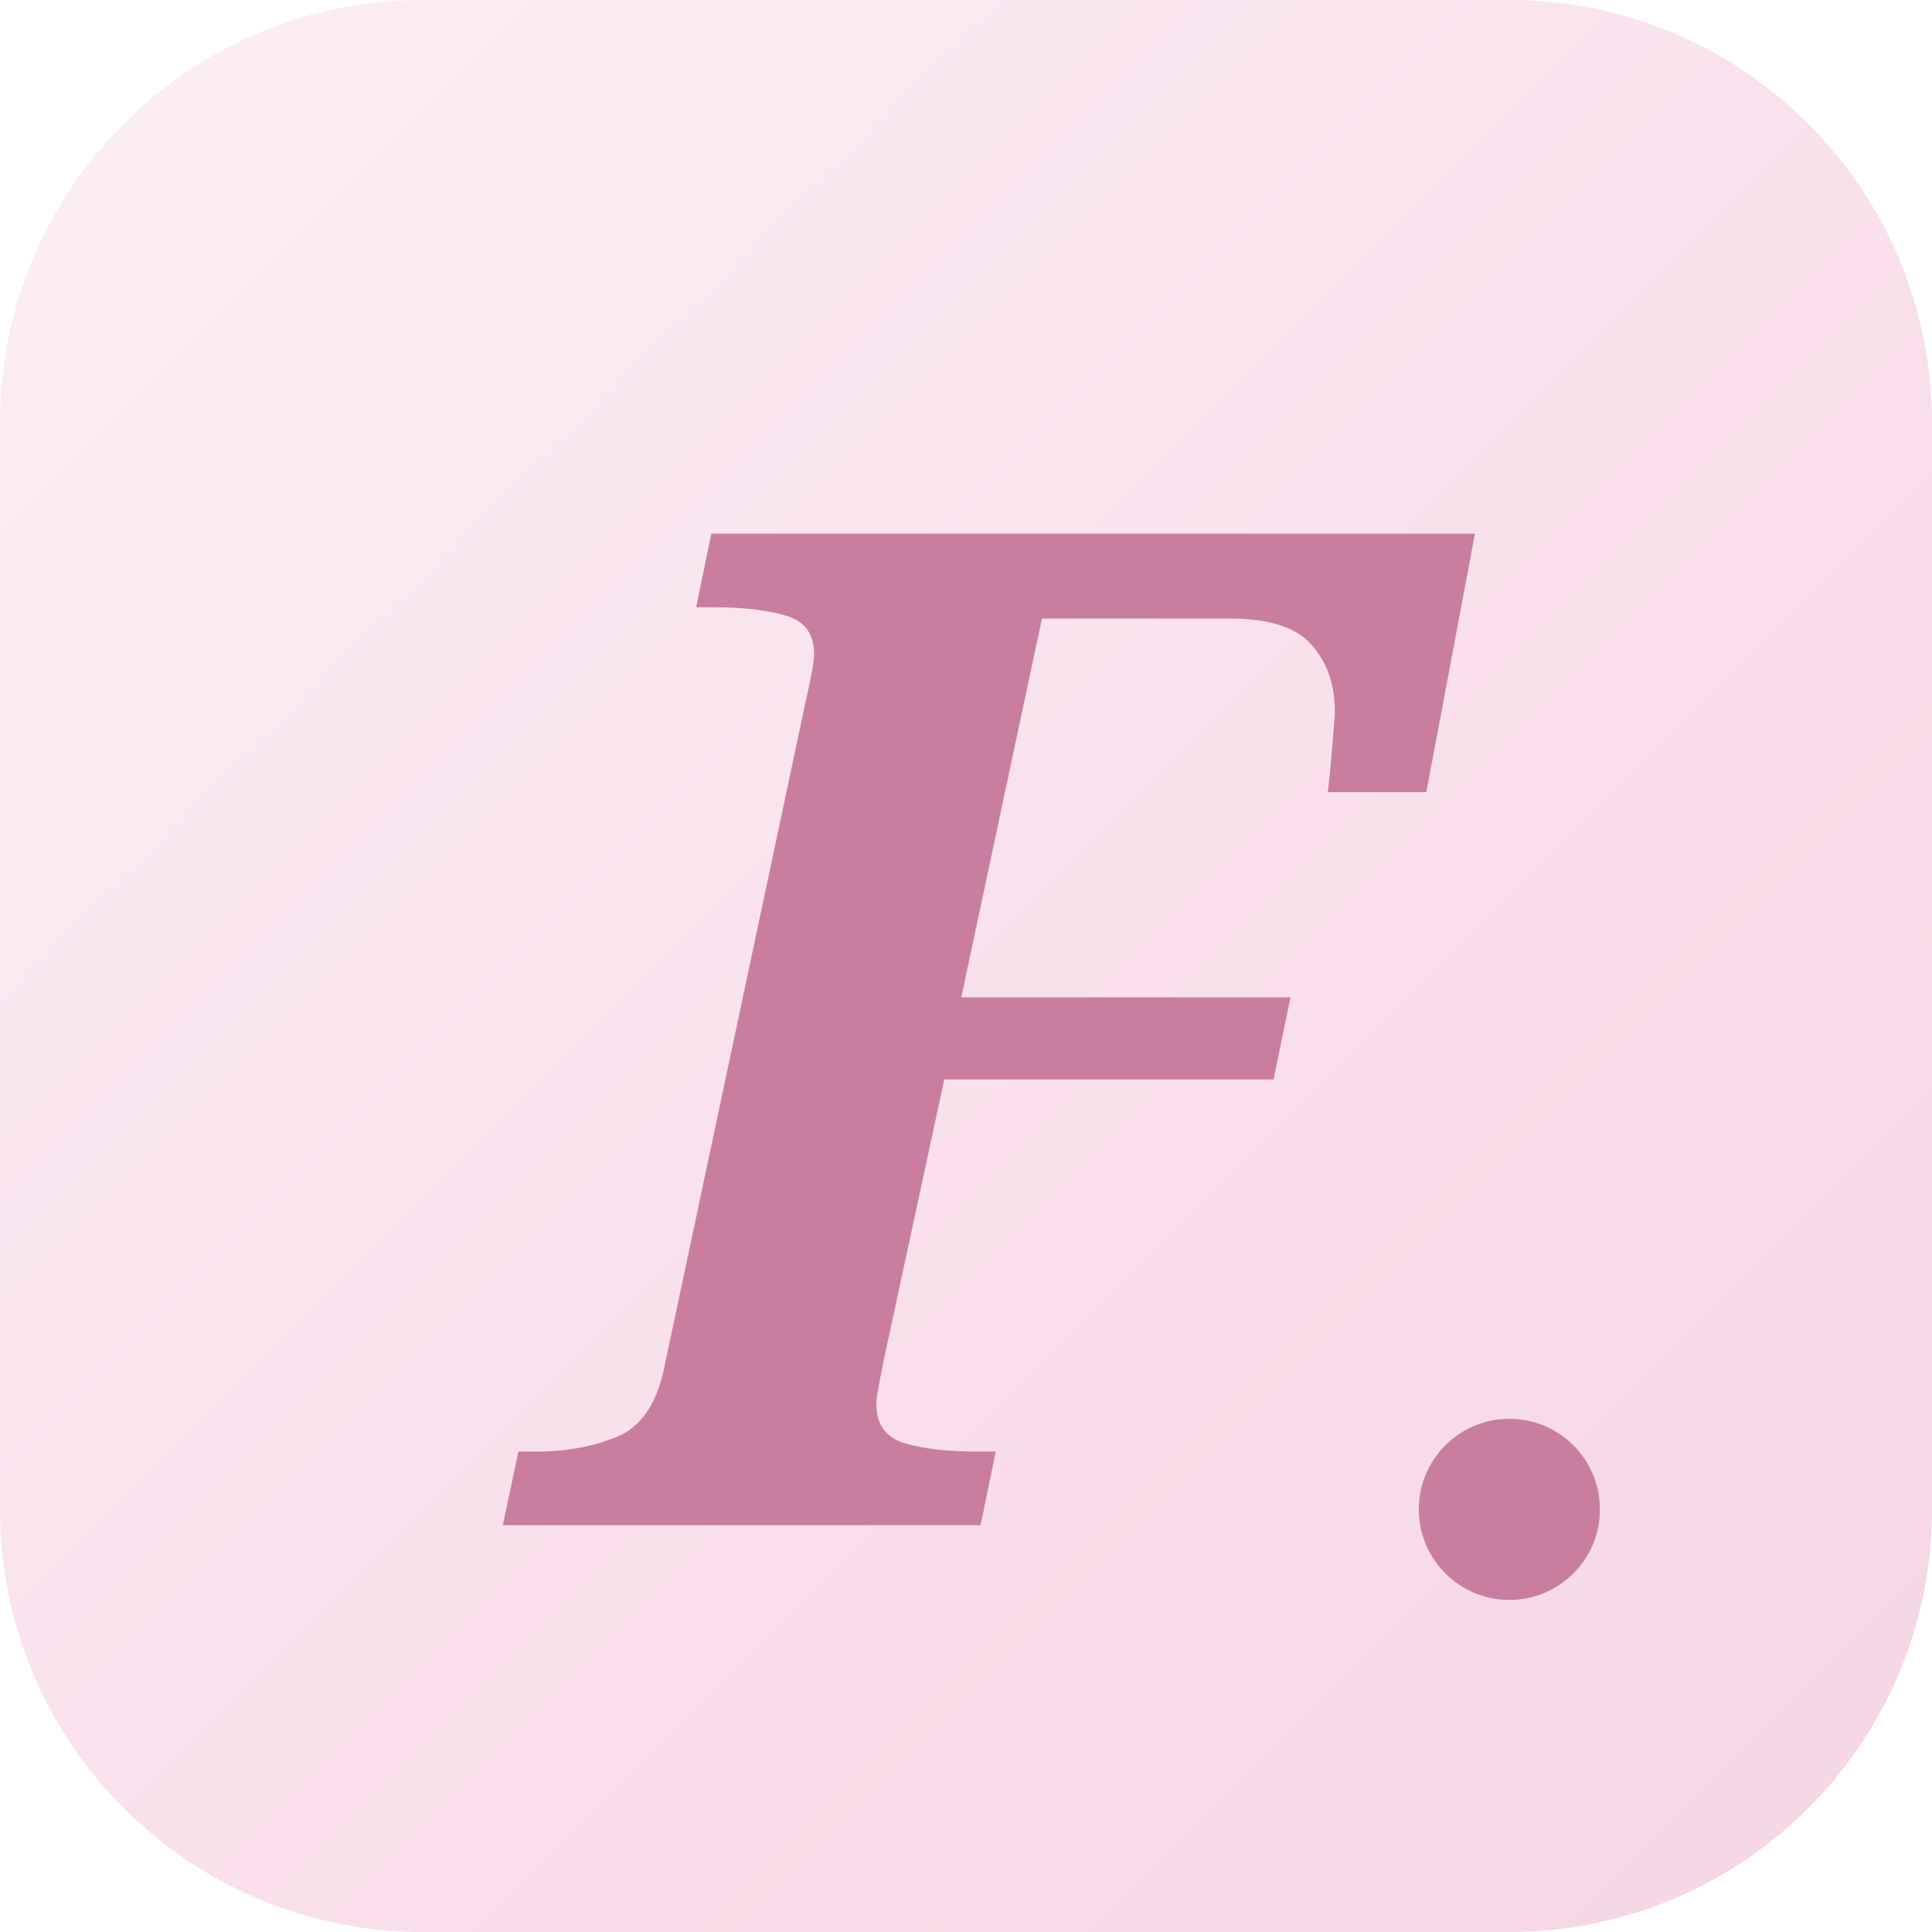
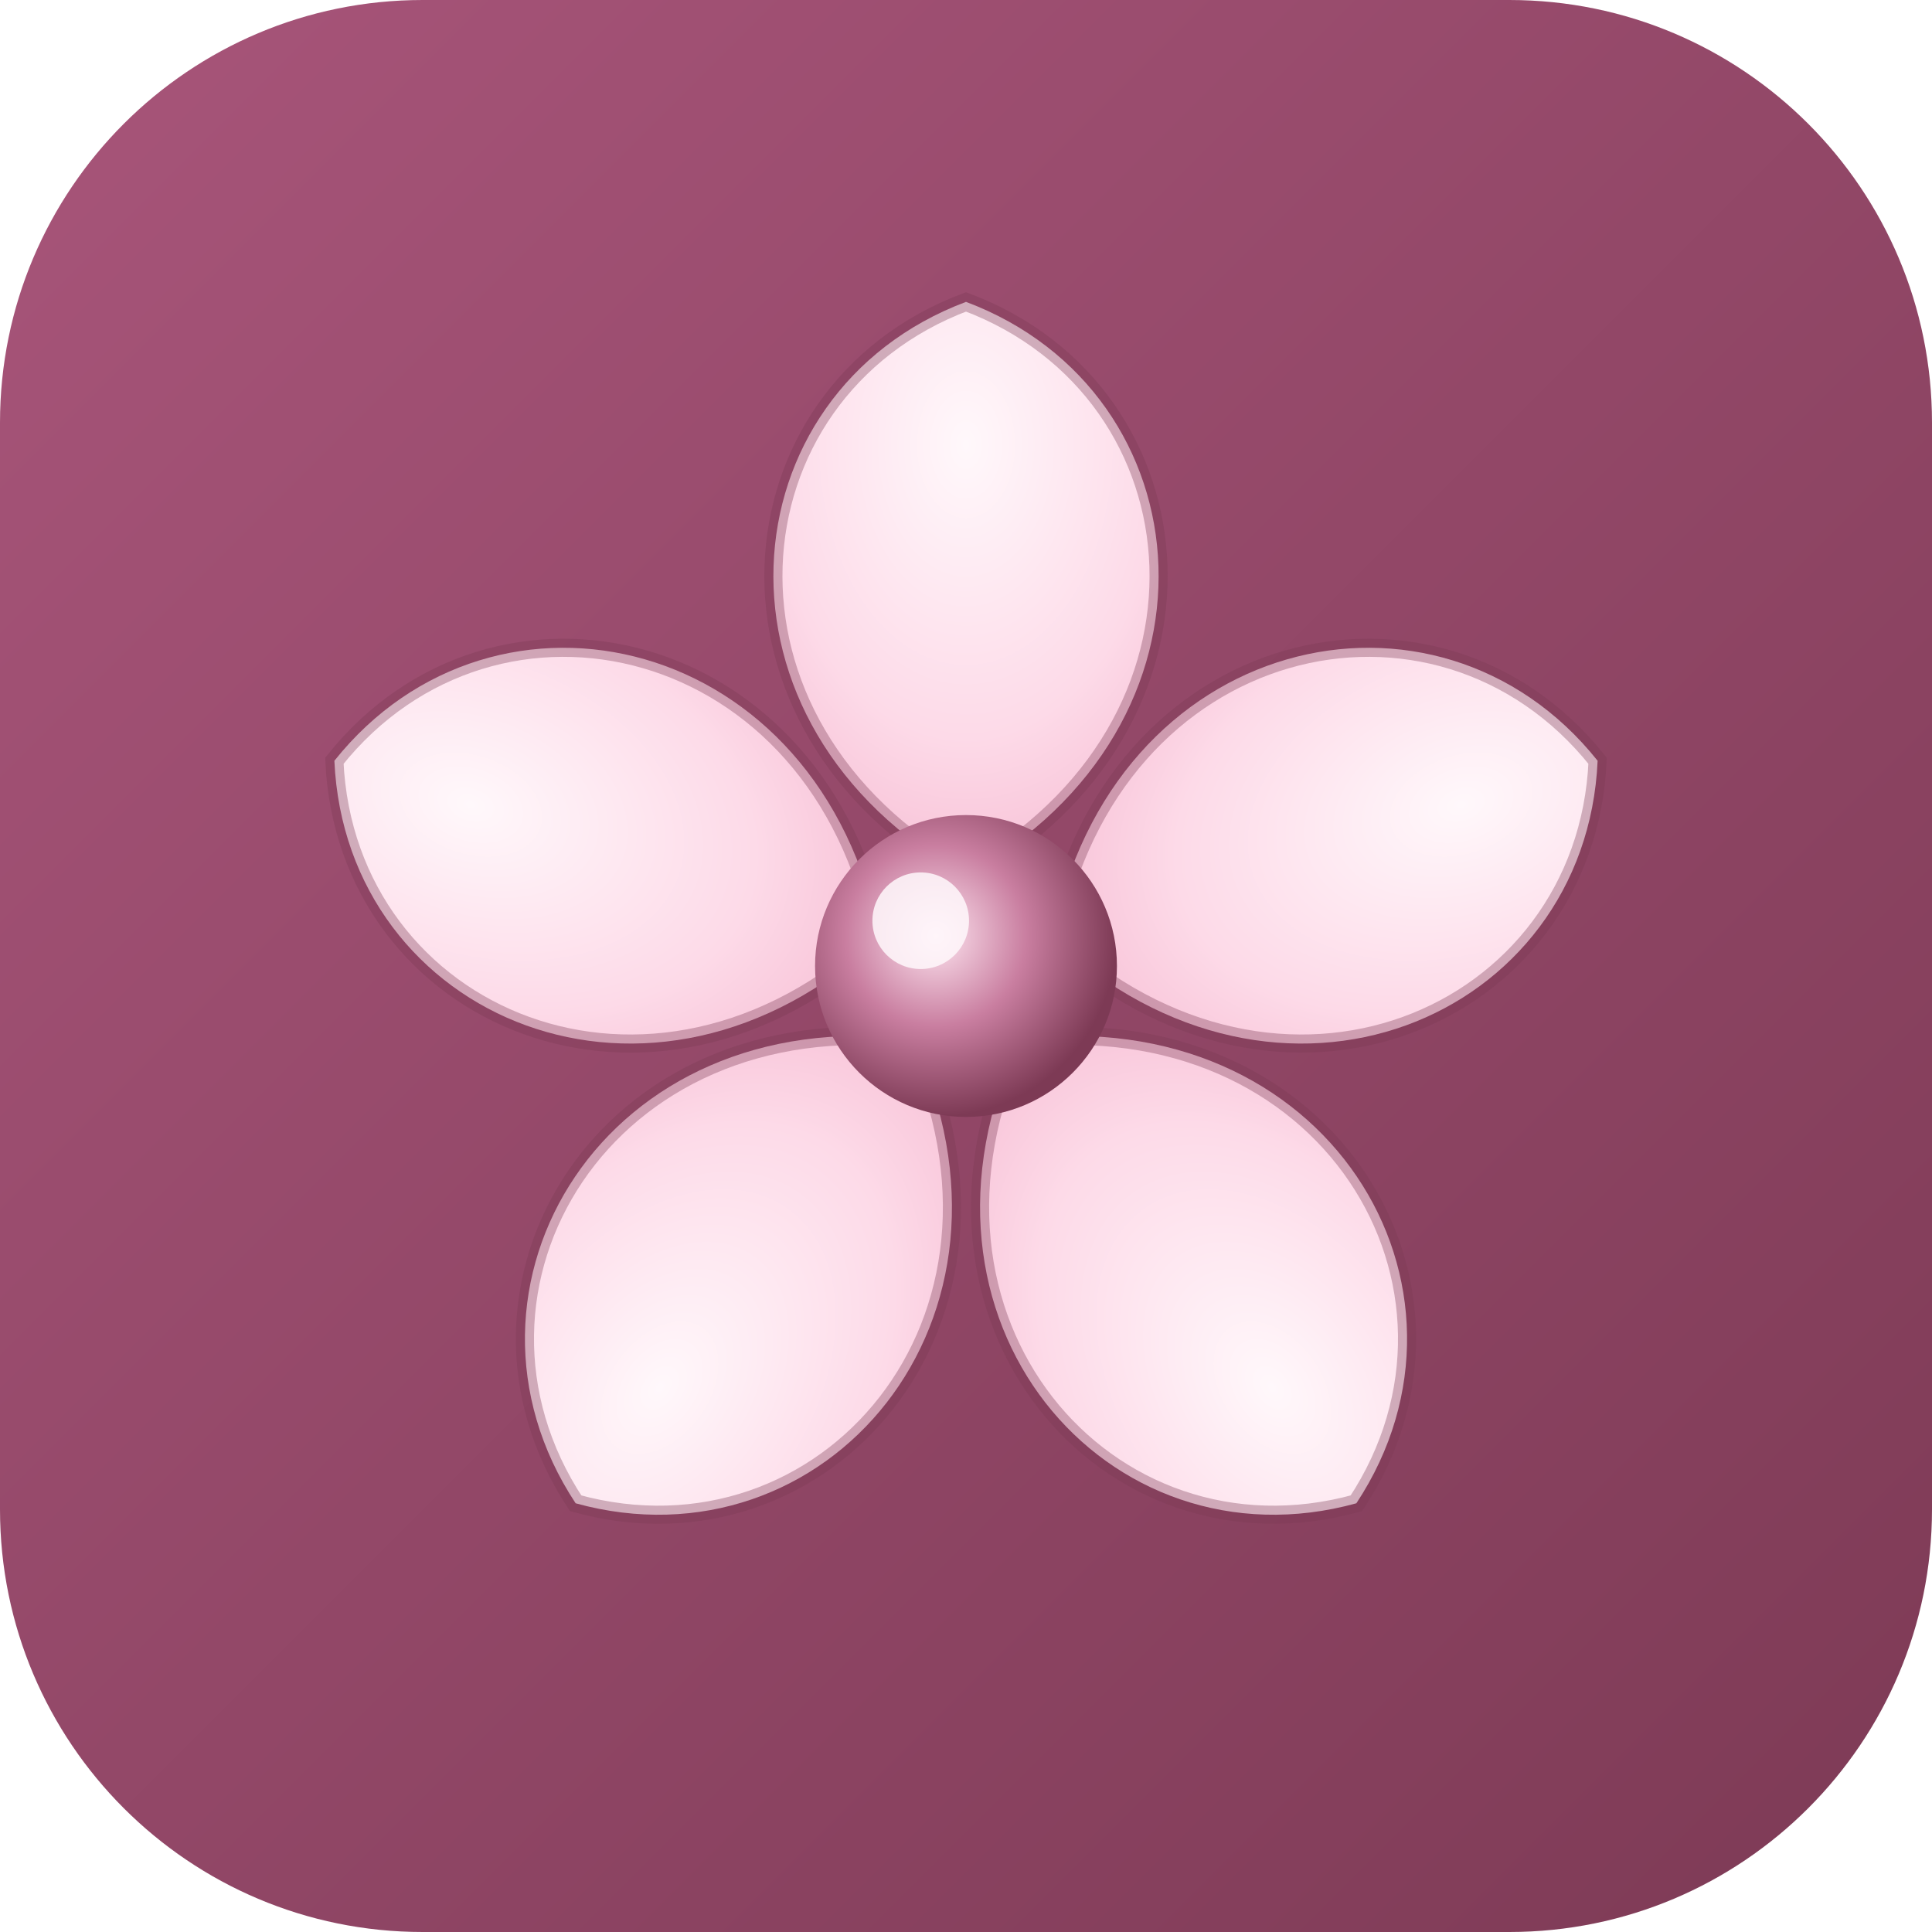
- <svg xmlns="http://www.w3.org/2000/svg" viewBox="0 0 64 64">
+ <svg xmlns="http://www.w3.org/2000/svg" viewBox="0 0 64 64" role="img" aria-label="Florista flower mark">
  <defs>
    <linearGradient id="bg" x1="0" y1="0" x2="1" y2="1">
-       <stop offset="0%" stop-color="#fdeef5" />
-       <stop offset="100%" stop-color="#f5d5e4" />
+       <stop offset="0%" stop-color="#a8557a" />
+       <stop offset="100%" stop-color="#7d3a55" />
    </linearGradient>
+     <radialGradient id="petal" cx="0.5" cy="0.25" r="0.85">
+       <stop offset="0%" stop-color="#fff8fb" />
+       <stop offset="60%" stop-color="#fddae8" />
+       <stop offset="100%" stop-color="#f5b8d0" />
+     </radialGradient>
+     <radialGradient id="stamen" cx="0.4" cy="0.4" r="0.6">
+       <stop offset="0%" stop-color="#fde4ef" />
+       <stop offset="50%" stop-color="#c97ea0" />
+       <stop offset="100%" stop-color="#7d3a55" />
+     </radialGradient>
+     <path id="petal-shape" d="M 0 -22 C 8 -19, 9 -8, 0 -3 C -9 -8, -8 -19, 0 -22 Z" />
  </defs>
  <rect width="64" height="64" rx="14" fill="url(#bg)" />
-   <text x="50%" y="54%" text-anchor="middle" dominant-baseline="middle" font-family="Playfair Display, Georgia, serif" font-weight="700" font-size="46" fill="#c97ea0" font-style="italic">F</text>
-   <circle cx="50" cy="50" r="3" fill="#c97ea0" />
+   <g transform="translate(32 32)" fill="url(#petal)" stroke="#7d3a55" stroke-width="0.6" stroke-opacity="0.35">
+     <use href="#petal-shape" />
+     <use href="#petal-shape" transform="rotate(72)" />
+     <use href="#petal-shape" transform="rotate(144)" />
+     <use href="#petal-shape" transform="rotate(216)" />
+     <use href="#petal-shape" transform="rotate(288)" />
+   </g>
+   <circle cx="32" cy="32" r="5" fill="url(#stamen)" />
+   <circle cx="30.5" cy="30.5" r="1.6" fill="#fff8fb" opacity="0.85" />
</svg>
